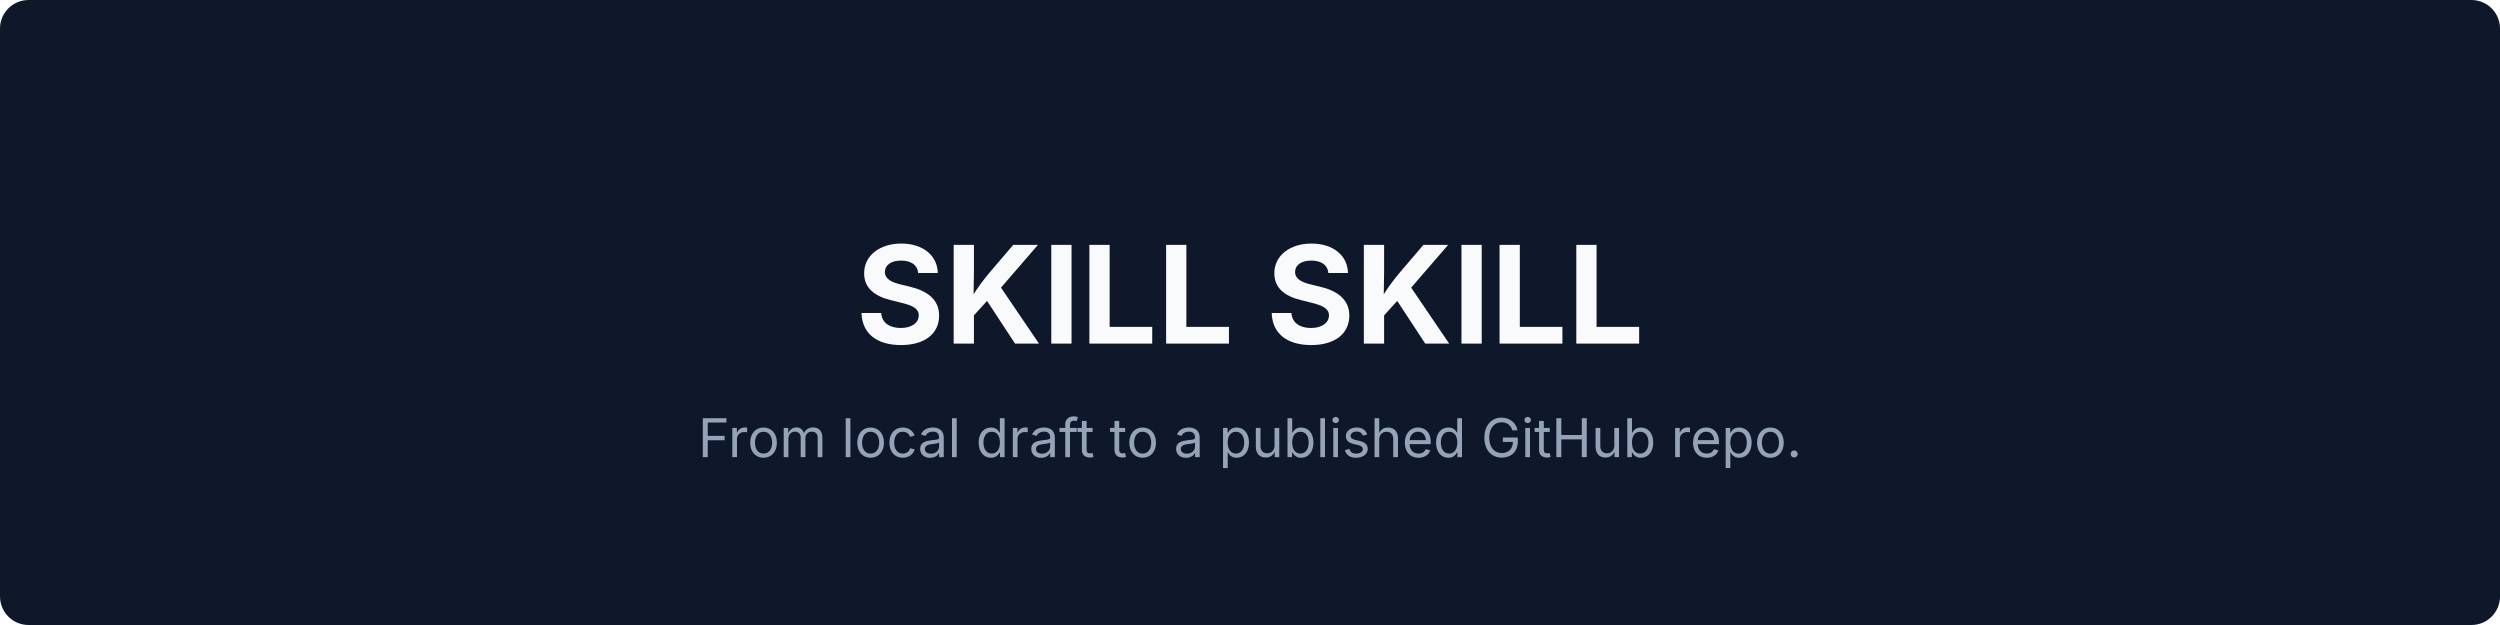
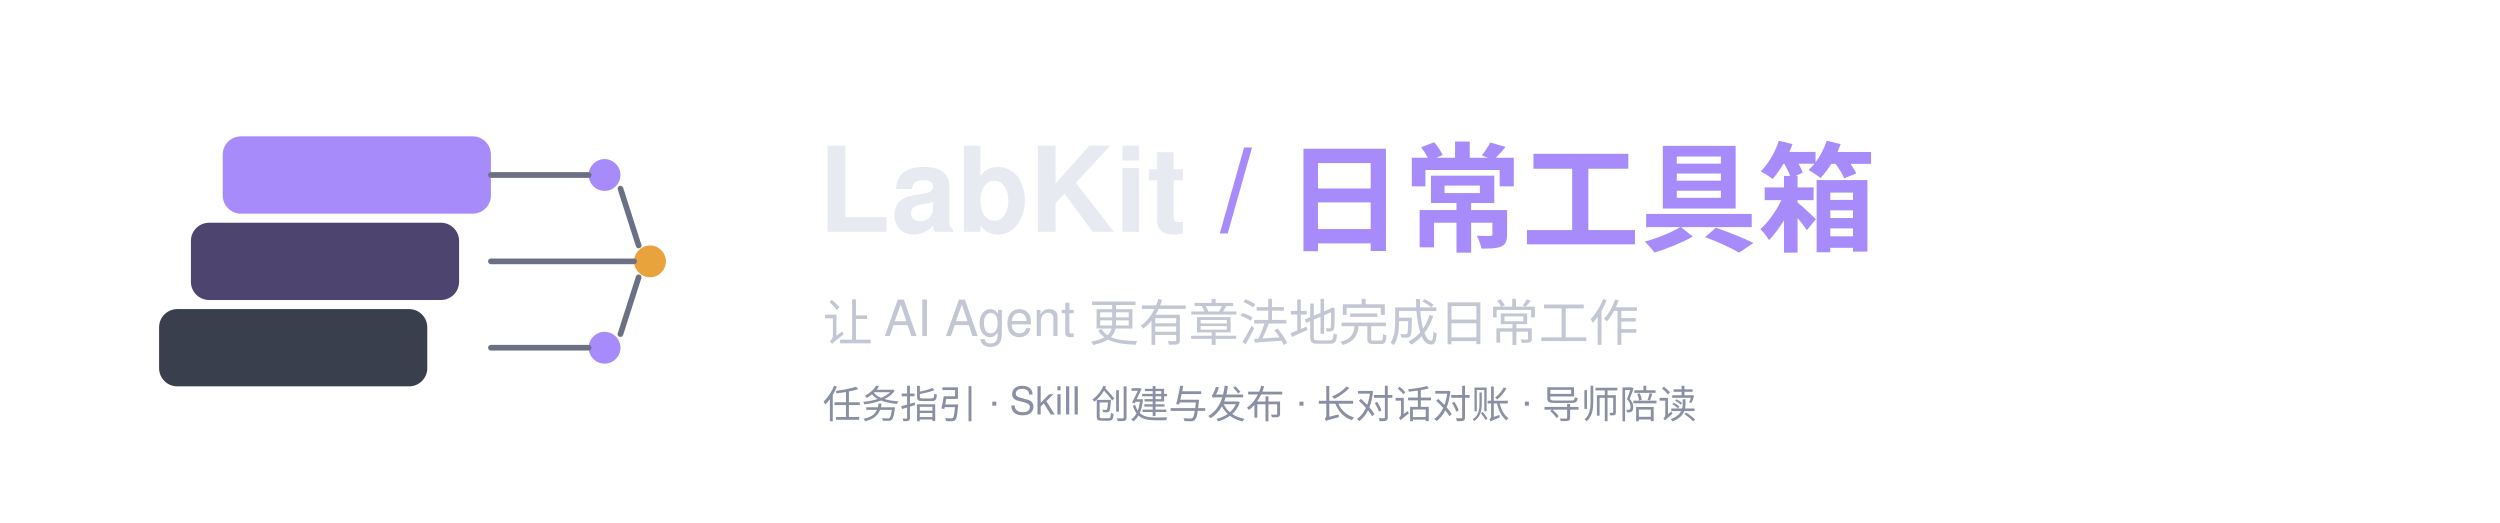
- <svg xmlns="http://www.w3.org/2000/svg" width="700" height="175">
-   <rect width="700" height="175" fill="#0f172a" rx="8" />
-   <text x="350" y="82" font-family="system-ui, -apple-system, BlinkMacSystemFont, 'Segoe UI', sans-serif" font-size="38" font-weight="700" fill="#f8fafc" text-anchor="middle" dominant-baseline="middle">SKILL SKILL</text>
-   <text x="350" y="128" font-family="system-ui, -apple-system, BlinkMacSystemFont, 'Segoe UI', sans-serif" font-size="15" fill="#94a3b8" text-anchor="middle">From local draft to a published GitHub repo.</text>
+ <svg xmlns="http://www.w3.org/2000/svg" width="1100" height="230" viewBox="0 0 1100 230" role="img" aria-label="LabKit / 日常工具箱">
+   <g transform="translate(70,52)">
+     <rect x="0" y="84" width="118" height="34" rx="8" fill="#3a3f4d" />
+     <rect x="14" y="46" width="118" height="34" rx="8" fill="#4d4470" />
+     <rect x="28" y="8" width="118" height="34" rx="8" fill="#a78bfa" />
+     <circle cx="196" cy="25" r="7" fill="#a78bfa" />
+     <circle cx="216" cy="63" r="7" fill="#e8a33d" />
+     <circle cx="196" cy="101" r="7" fill="#a78bfa" />
+     <path d="M146 25 H189 M146 63 H209 M146 101 H189" stroke="#6b7085" stroke-width="2.5" stroke-linecap="round" />
+     <path d="M203 31 L211 56 M211 70 L203 95" stroke="#6b7085" stroke-width="2.5" stroke-linecap="round" />
+   </g>
+   <g font-family="-apple-system,'Segoe UI',Helvetica,Arial,'PingFang SC','Microsoft YaHei',sans-serif">
+     <text x="360" y="102" font-size="52" font-weight="700" fill="#e8eaf2">LabKit <tspan fill="#a78bfa">/ 日常工具箱</tspan>
+     </text>
+     <text x="362" y="150" font-size="22" fill="#c3c7d4">让 AI Agent 更有章法地完成日常工作</text>
+     <text x="362" y="184" font-size="17" fill="#8a8fa3">任务指引 · Skill 创建与发布 · 长对话对账 · 导师陪读</text>
+   </g>
</svg>
